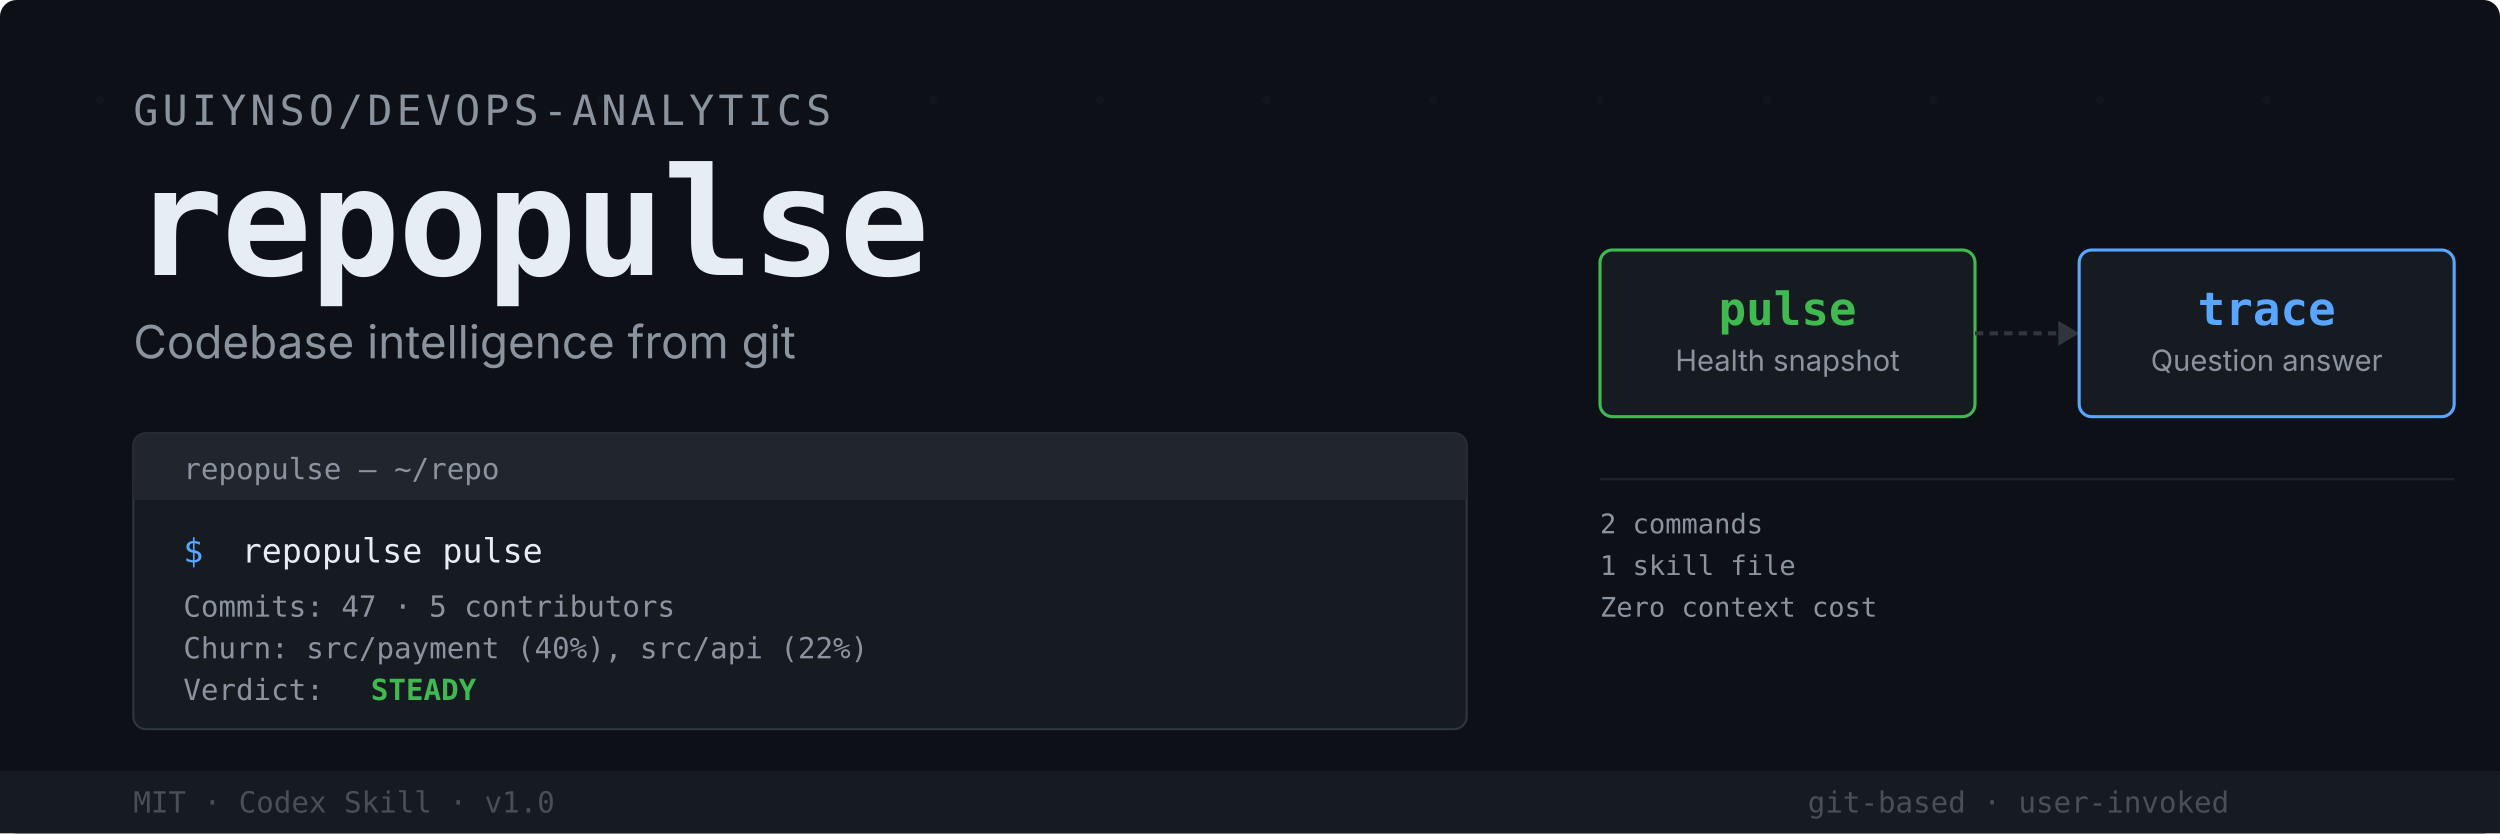
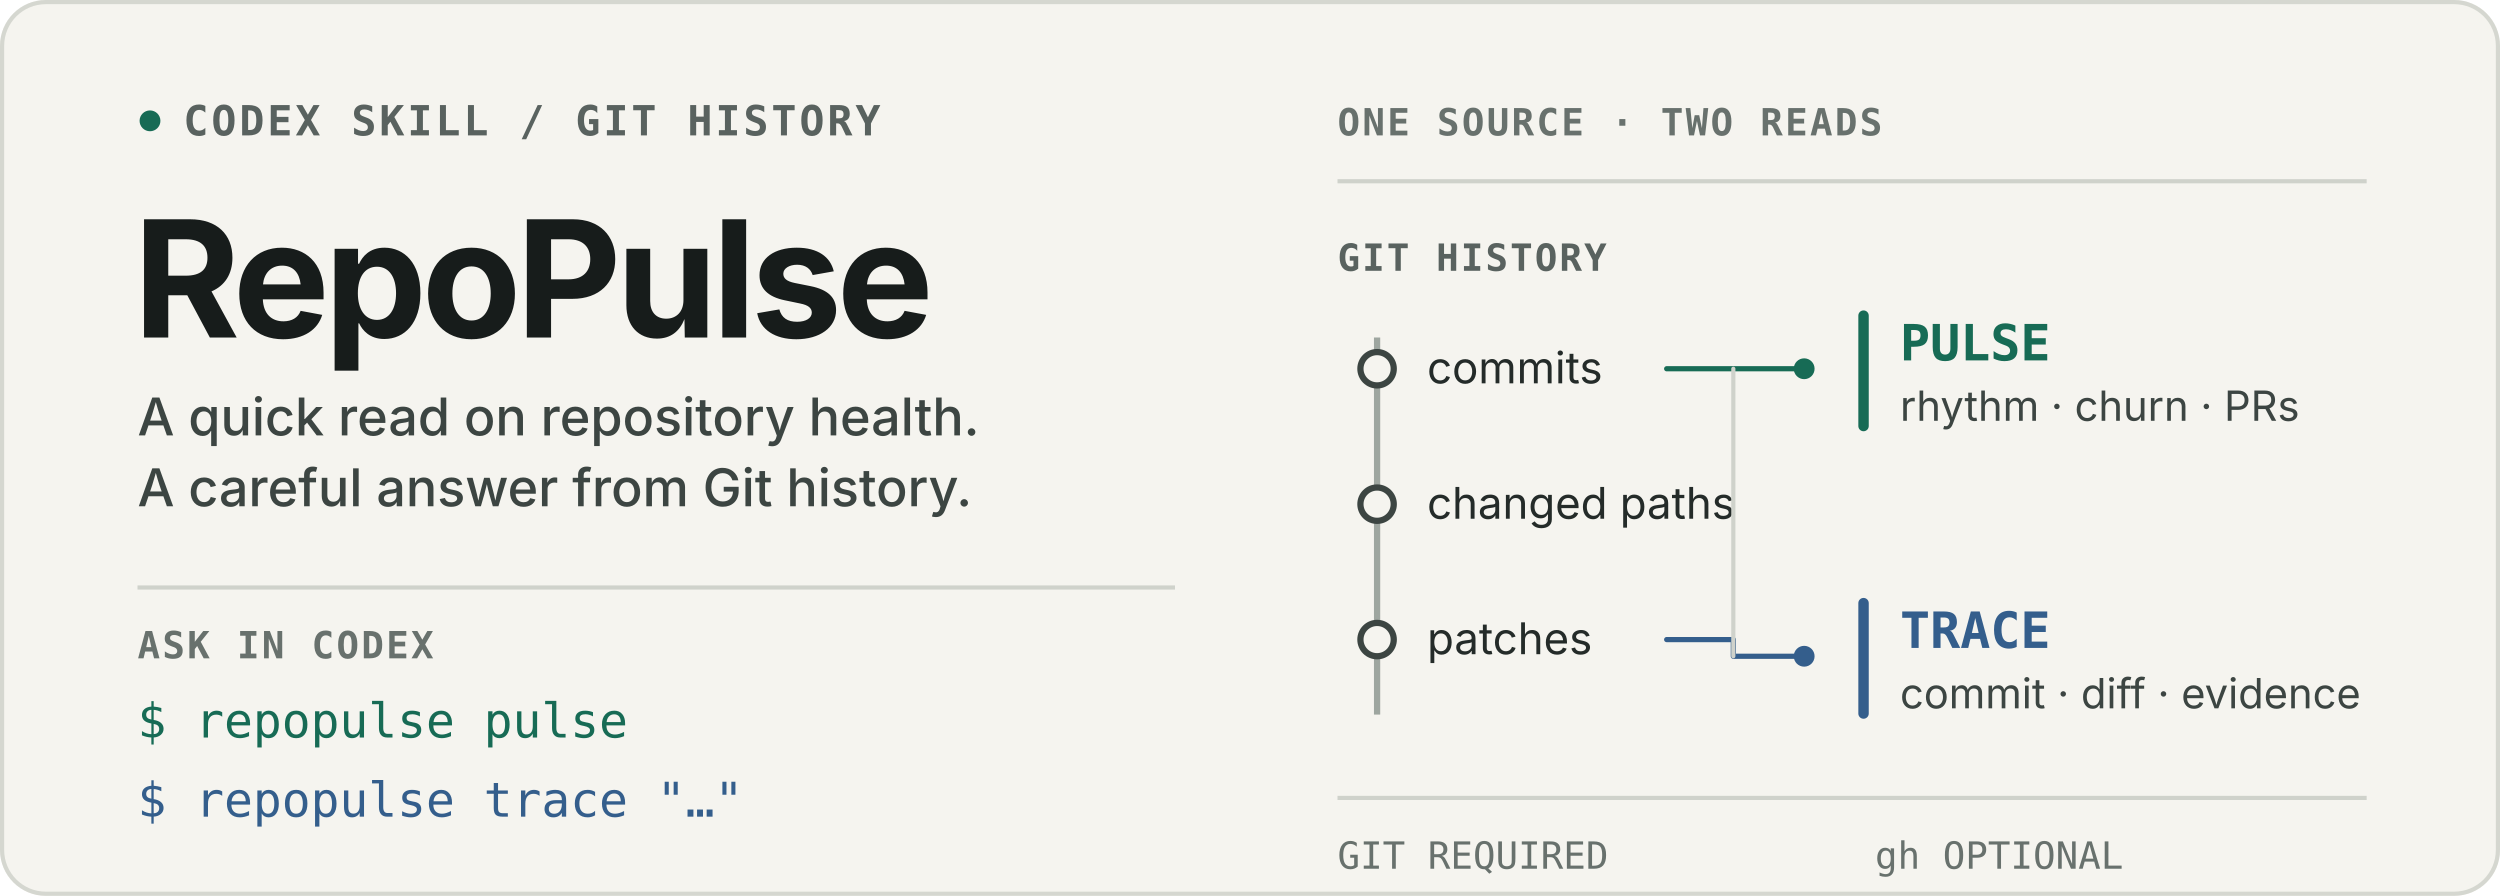
- <svg xmlns="http://www.w3.org/2000/svg" width="1200" height="400" viewBox="0 0 1200 400" role="img" aria-labelledby="title desc">
-   <defs>
-     <linearGradient id="accent-glow" x1="0" y1="0" x2="1" y2="1">
-       <stop offset="0%" stop-color="#3fb950" />
-       <stop offset="100%" stop-color="#58a6ff" />
-     </linearGradient>
-   </defs>
-   <rect width="1200" height="400" rx="8" fill="#0d1117" />
-   <g fill="#161b22" opacity="0.5">
-     <circle cx="48" cy="48" r="2" />
-     <circle cx="128" cy="48" r="2" />
-     <circle cx="208" cy="48" r="2" />
-     <circle cx="288" cy="48" r="2" />
-     <circle cx="368" cy="48" r="2" />
-     <circle cx="448" cy="48" r="2" />
-     <circle cx="528" cy="48" r="2" />
-     <circle cx="608" cy="48" r="2" />
-     <circle cx="688" cy="48" r="2" />
-     <circle cx="768" cy="48" r="2" />
-     <circle cx="848" cy="48" r="2" />
-     <circle cx="928" cy="48" r="2" />
-     <circle cx="1008" cy="48" r="2" />
-     <circle cx="1088" cy="48" r="2" />
+ <svg xmlns="http://www.w3.org/2000/svg" width="1200" height="430" viewBox="0 0 1200 430" role="img" aria-labelledby="title desc">
+   <rect width="1200" height="430" rx="22" fill="#F5F4EF" />
+   <rect x="1" y="1" width="1198" height="428" rx="21" fill="none" stroke="#D5D7D0" stroke-width="2" />
+   <g id="identity" transform="translate(64 58)">
+     <circle cx="8" cy="0" r="5" fill="#176B55" />
+     <text x="24" y="7" font-family="ui-monospace, SFMono-Regular, Menlo, Consolas, monospace" font-size="20" font-weight="600" letter-spacing="1.4" fill="#59625F">CODEX SKILL / GIT HISTORY</text>
+     <text x="0" y="104" font-family="-apple-system, BlinkMacSystemFont, Segoe UI, sans-serif" font-size="78" font-weight="700" letter-spacing="-2.5" fill="#171C1B">RepoPulse</text>
+     <text x="2" y="151" font-family="-apple-system, BlinkMacSystemFont, Segoe UI, sans-serif" font-size="25" font-weight="500" fill="#3C4542">A quick read on repository health.</text>
+     <text x="2" y="185" font-family="-apple-system, BlinkMacSystemFont, Segoe UI, sans-serif" font-size="25" font-weight="500" fill="#3C4542">A careful answer from Git history.</text>
+     <line x1="2" y1="224" x2="500" y2="224" stroke="#CFD2CB" stroke-width="2" />
+     <text x="2" y="258" font-family="ui-monospace, SFMono-Regular, Menlo, Consolas, monospace" font-size="18" font-weight="600" letter-spacing="1.1" fill="#68716D">ASK IN CODEX</text>
+     <text x="2" y="296" font-family="ui-monospace, SFMono-Regular, Menlo, Consolas, monospace" font-size="23" fill="#176B55">$ repopulse pulse</text>
+     <text x="2" y="334" font-family="ui-monospace, SFMono-Regular, Menlo, Consolas, monospace" font-size="23" fill="#345E8C">$ repopulse trace "…"</text>
  </g>
-   <g transform="translate(64, 60)">
-     <text x="0" y="0" font-family="ui-monospace, SFMono-Regular, Menlo, monospace" font-size="20" fill="#8b949e" letter-spacing="2">GUIYNSO/DEVOPS-ANALYTICS</text>
-     <text x="0" y="72" font-family="ui-monospace, SFMono-Regular, Menlo, monospace" font-size="72" fill="#e6edf3" font-weight="700" letter-spacing="-1">repopulse</text>
-     <text x="0" y="112" font-family="-apple-system, BlinkMacSystemFont, Segoe UI, sans-serif" font-size="22" fill="#8b949e">Codebase intelligence from git</text>
-     <rect x="0" y="148" width="640" height="142" rx="6" fill="#161b22" stroke="#30363d" stroke-width="1" />
-     <rect x="0" y="148" width="640" height="32" rx="6" fill="#21262d" />
-     <rect x="0" y="172" width="640" height="8" fill="#21262d" />
-     <text x="24" y="170" font-family="ui-monospace, SFMono-Regular, Menlo, monospace" font-size="14" fill="#8b949e">repopulse — ~/repo</text>
-     <text x="24" y="210" font-family="ui-monospace, SFMono-Regular, Menlo, monospace" font-size="16" fill="#58a6ff">$</text>
-     <text x="52" y="210" font-family="ui-monospace, SFMono-Regular, Menlo, monospace" font-size="16" fill="#e6edf3">repopulse pulse</text>
-     <text x="24" y="236" font-family="ui-monospace, SFMono-Regular, Menlo, monospace" font-size="14" fill="#8b949e">Commits:  47 · 5 contributors</text>
-     <text x="24" y="256" font-family="ui-monospace, SFMono-Regular, Menlo, monospace" font-size="14" fill="#8b949e">Churn:    src/payment (40%), src/api (22%)</text>
-     <text x="24" y="276" font-family="ui-monospace, SFMono-Regular, Menlo, monospace" font-size="14" fill="#8b949e">Verdict:  </text>
-     <text x="114" y="276" font-family="ui-monospace, SFMono-Regular, Menlo, monospace" font-size="14" fill="#3fb950" font-weight="700">STEADY</text>
+   <g id="history-to-answers" transform="translate(642 58)">
+     <text x="0" y="7" font-family="ui-monospace, SFMono-Regular, Menlo, Consolas, monospace" font-size="18" font-weight="600" letter-spacing="1.1" fill="#68716D">ONE SOURCE · TWO READS</text>
+     <line x1="0" y1="29" x2="494" y2="29" stroke="#CFD2CB" stroke-width="2" />
+     <g id="git-history">
+       <text x="0" y="72" font-family="ui-monospace, SFMono-Regular, Menlo, Consolas, monospace" font-size="18" font-weight="600" letter-spacing="1" fill="#59625F">GIT HISTORY</text>
+       <path d="M19 104 V285" fill="none" stroke="#9EA6A0" stroke-width="3" />
+       <circle cx="19" cy="119" r="8" fill="#F5F4EF" stroke="#3C4542" stroke-width="3" />
+       <circle cx="19" cy="184" r="8" fill="#F5F4EF" stroke="#3C4542" stroke-width="3" />
+       <circle cx="19" cy="249" r="8" fill="#F5F4EF" stroke="#3C4542" stroke-width="3" />
+       <text x="43" y="126" font-family="-apple-system, BlinkMacSystemFont, Segoe UI, sans-serif" font-size="21" fill="#242B29">commits</text>
+       <text x="43" y="191" font-family="-apple-system, BlinkMacSystemFont, Segoe UI, sans-serif" font-size="21" fill="#242B29">changed paths</text>
+       <text x="43" y="256" font-family="-apple-system, BlinkMacSystemFont, Segoe UI, sans-serif" font-size="21" fill="#242B29">patches</text>
+     </g>
+     <g id="branch-lines" fill="none" stroke-linecap="round" stroke-linejoin="round">
+       <path d="M158 119 H190 V119 H224" stroke="#176B55" stroke-width="2.5" />
+       <path d="M158 249 H190 V257 H224" stroke="#345E8C" stroke-width="2.5" />
+       <path d="M190 119 V257" stroke="#CFD2CB" stroke-width="2" />
+       <circle cx="224" cy="119" r="5" fill="#176B55" stroke="none" />
+       <circle cx="224" cy="257" r="5" fill="#345E8C" stroke="none" />
+     </g>
+     <g id="pulse-route" transform="translate(250 91)">
+       <rect x="0" y="0" width="5" height="58" rx="2.5" fill="#176B55" />
+       <text x="20" y="24" font-family="ui-monospace, SFMono-Regular, Menlo, Consolas, monospace" font-size="24" font-weight="700" fill="#176B55">PULSE</text>
+       <text x="20" y="53" font-family="-apple-system, BlinkMacSystemFont, Segoe UI, sans-serif" font-size="20" fill="#3C4542">rhythm · churn · PRs</text>
+     </g>
+     <g id="trace-route" transform="translate(250 229)">
+       <rect x="0" y="0" width="5" height="58" rx="2.5" fill="#345E8C" />
+       <text x="20" y="24" font-family="ui-monospace, SFMono-Regular, Menlo, Consolas, monospace" font-size="24" font-weight="700" fill="#345E8C">TRACE</text>
+       <text x="20" y="53" font-family="-apple-system, BlinkMacSystemFont, Segoe UI, sans-serif" font-size="20" fill="#3C4542">commit · diff · evidence</text>
+     </g>
+     <line x1="0" y1="325" x2="494" y2="325" stroke="#CFD2CB" stroke-width="2" />
+     <text x="0" y="359" font-family="ui-monospace, SFMono-Regular, Menlo, Consolas, monospace" font-size="18" fill="#68716D">GIT REQUIRED</text>
+     <text x="258" y="359" font-family="ui-monospace, SFMono-Regular, Menlo, Consolas, monospace" font-size="18" fill="#68716D">gh OPTIONAL</text>
  </g>
-   <g transform="translate(768, 120)">
-     <rect x="0" y="0" width="180" height="80" rx="6" fill="#161b22" stroke="#3fb950" stroke-width="1.5" />
-     <text x="90" y="36" text-anchor="middle" font-family="ui-monospace, SFMono-Regular, Menlo, monospace" font-size="22" fill="#3fb950" font-weight="600">pulse</text>
-     <text x="90" y="58" text-anchor="middle" font-family="-apple-system, BlinkMacSystemFont, Segoe UI, sans-serif" font-size="14" fill="#8b949e">Health snapshot</text>
-     <path d="M 180 40 L 220 40" stroke="#30363d" stroke-width="2" stroke-dasharray="4,3" />
-     <polygon points="220,34 230,40 220,46" fill="#30363d" />
-     <rect x="230" y="0" width="180" height="80" rx="6" fill="#161b22" stroke="#58a6ff" stroke-width="1.5" />
-     <text x="320" y="36" text-anchor="middle" font-family="ui-monospace, SFMono-Regular, Menlo, monospace" font-size="22" fill="#58a6ff" font-weight="600">trace</text>
-     <text x="320" y="58" text-anchor="middle" font-family="-apple-system, BlinkMacSystemFont, Segoe UI, sans-serif" font-size="14" fill="#8b949e">Question answer</text>
-     <line x1="0" y1="110" x2="410" y2="110" stroke="#30363d" stroke-width="1" opacity="0.5" />
-     <text x="0" y="136" font-family="ui-monospace, SFMono-Regular, Menlo, monospace" font-size="13" fill="#8b949e">2 commands</text>
-     <text x="0" y="156" font-family="ui-monospace, SFMono-Regular, Menlo, monospace" font-size="13" fill="#8b949e">1 skill file</text>
-     <text x="0" y="176" font-family="ui-monospace, SFMono-Regular, Menlo, monospace" font-size="13" fill="#8b949e">Zero context cost</text>
-   </g>
-   <rect x="0" y="370" width="1200" height="30" fill="#161b22" />
-   <text x="64" y="390" font-family="ui-monospace, SFMono-Regular, Menlo, monospace" font-size="14" fill="#484f58">MIT · Codex Skill · v1.0</text>
-   <text x="1070" y="390" text-anchor="end" font-family="ui-monospace, SFMono-Regular, Menlo, monospace" font-size="14" fill="#484f58">git-based · user-invoked</text>
</svg>
